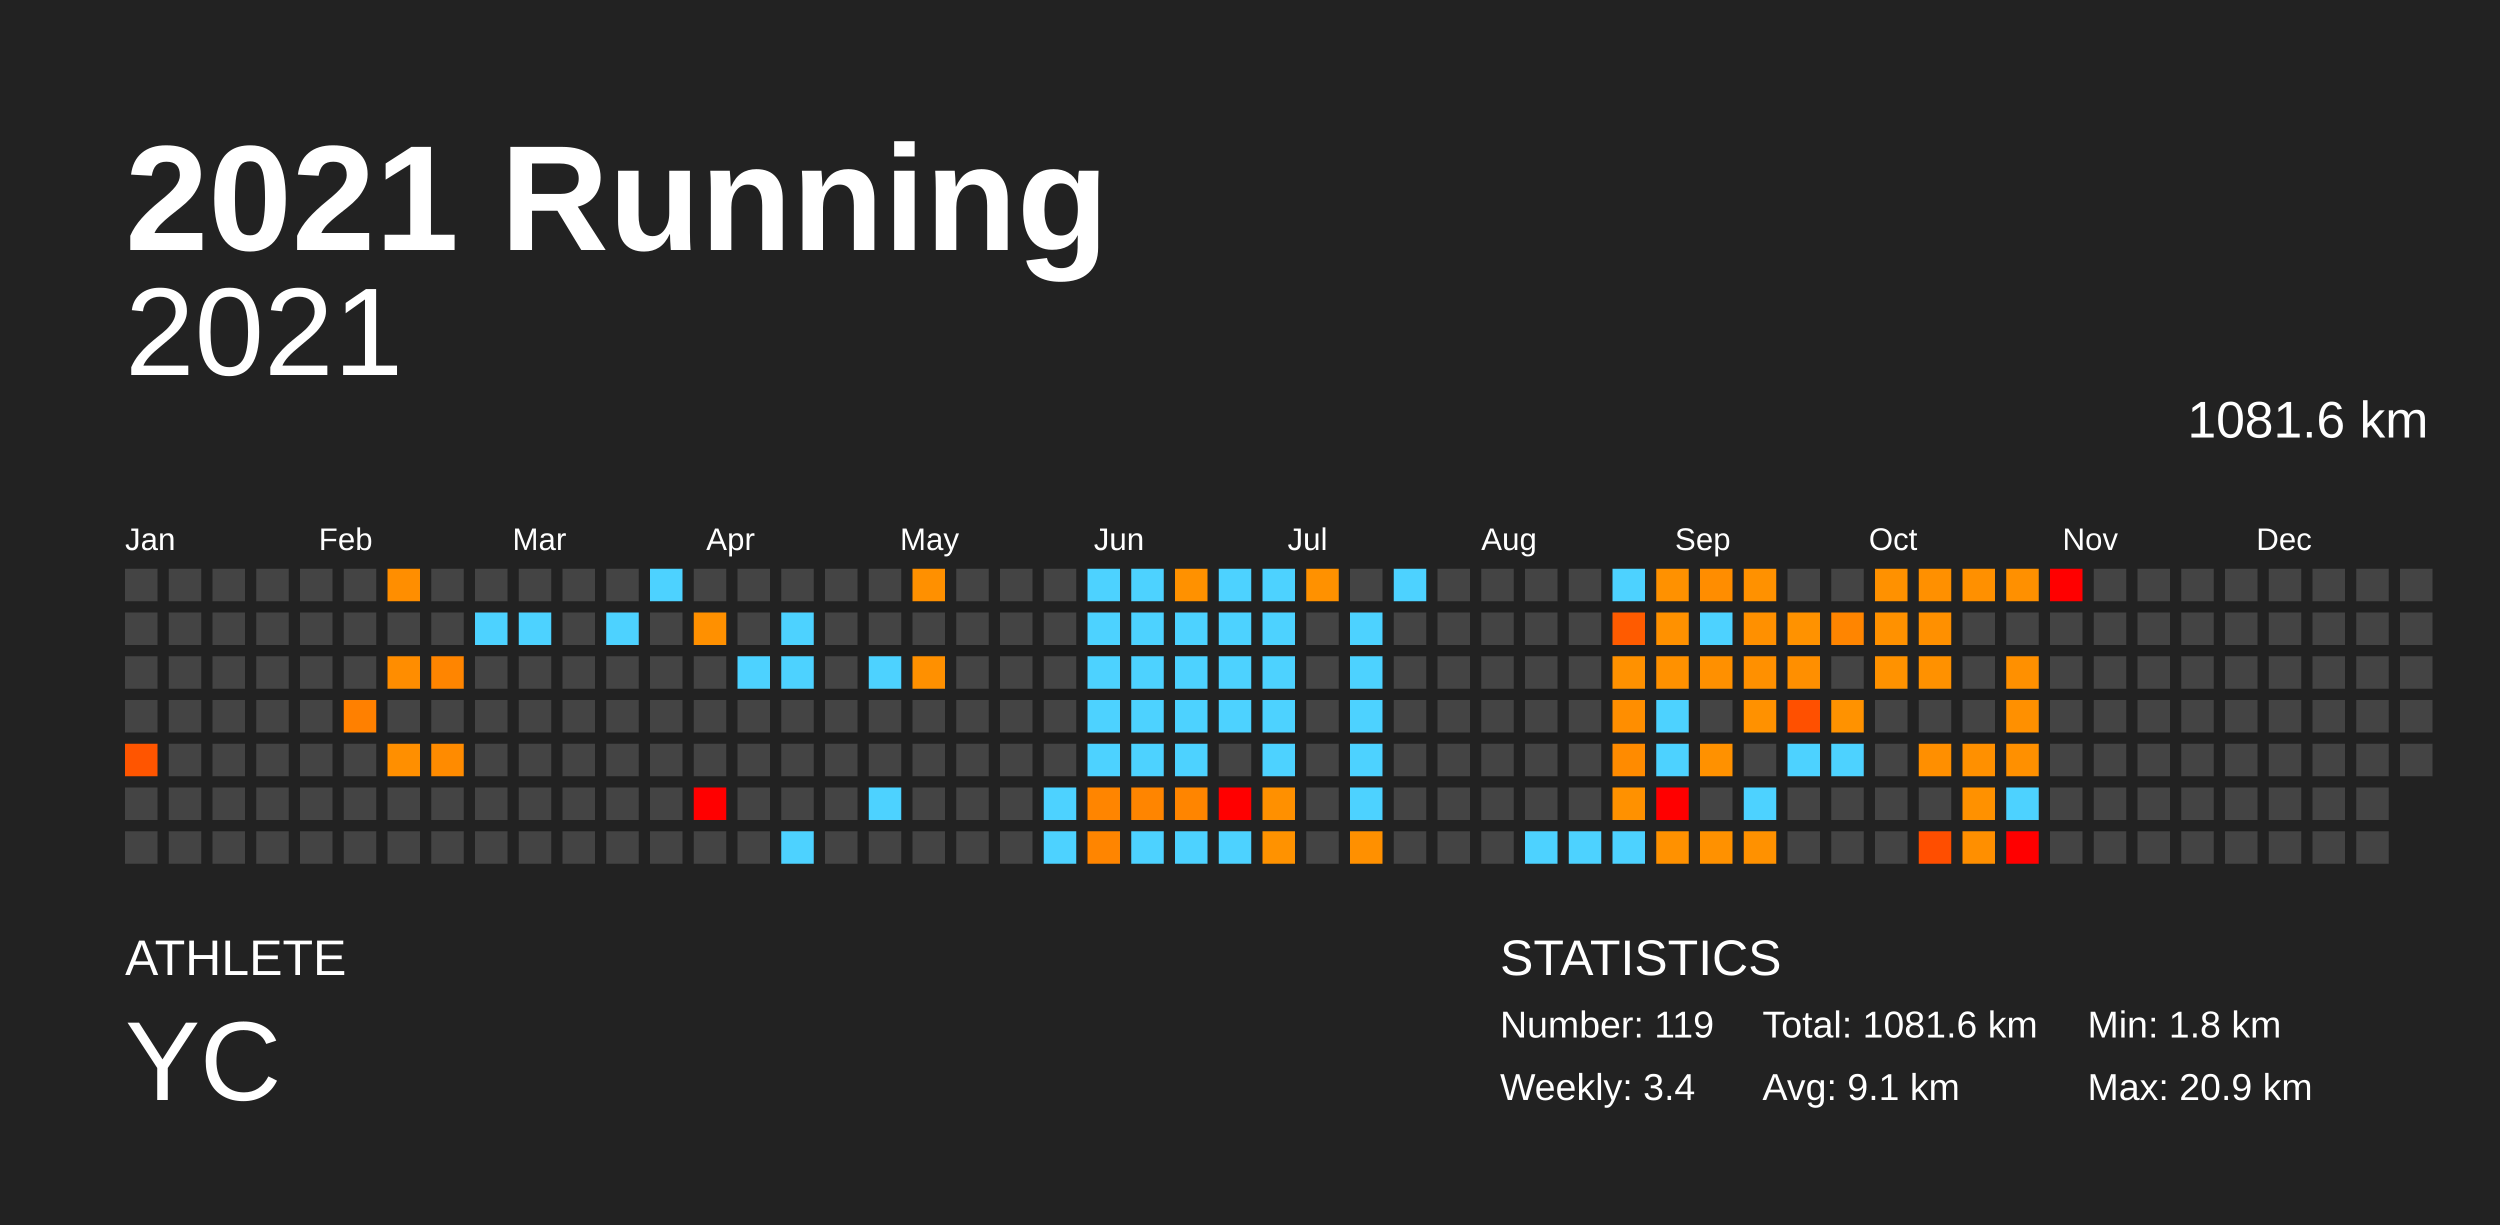
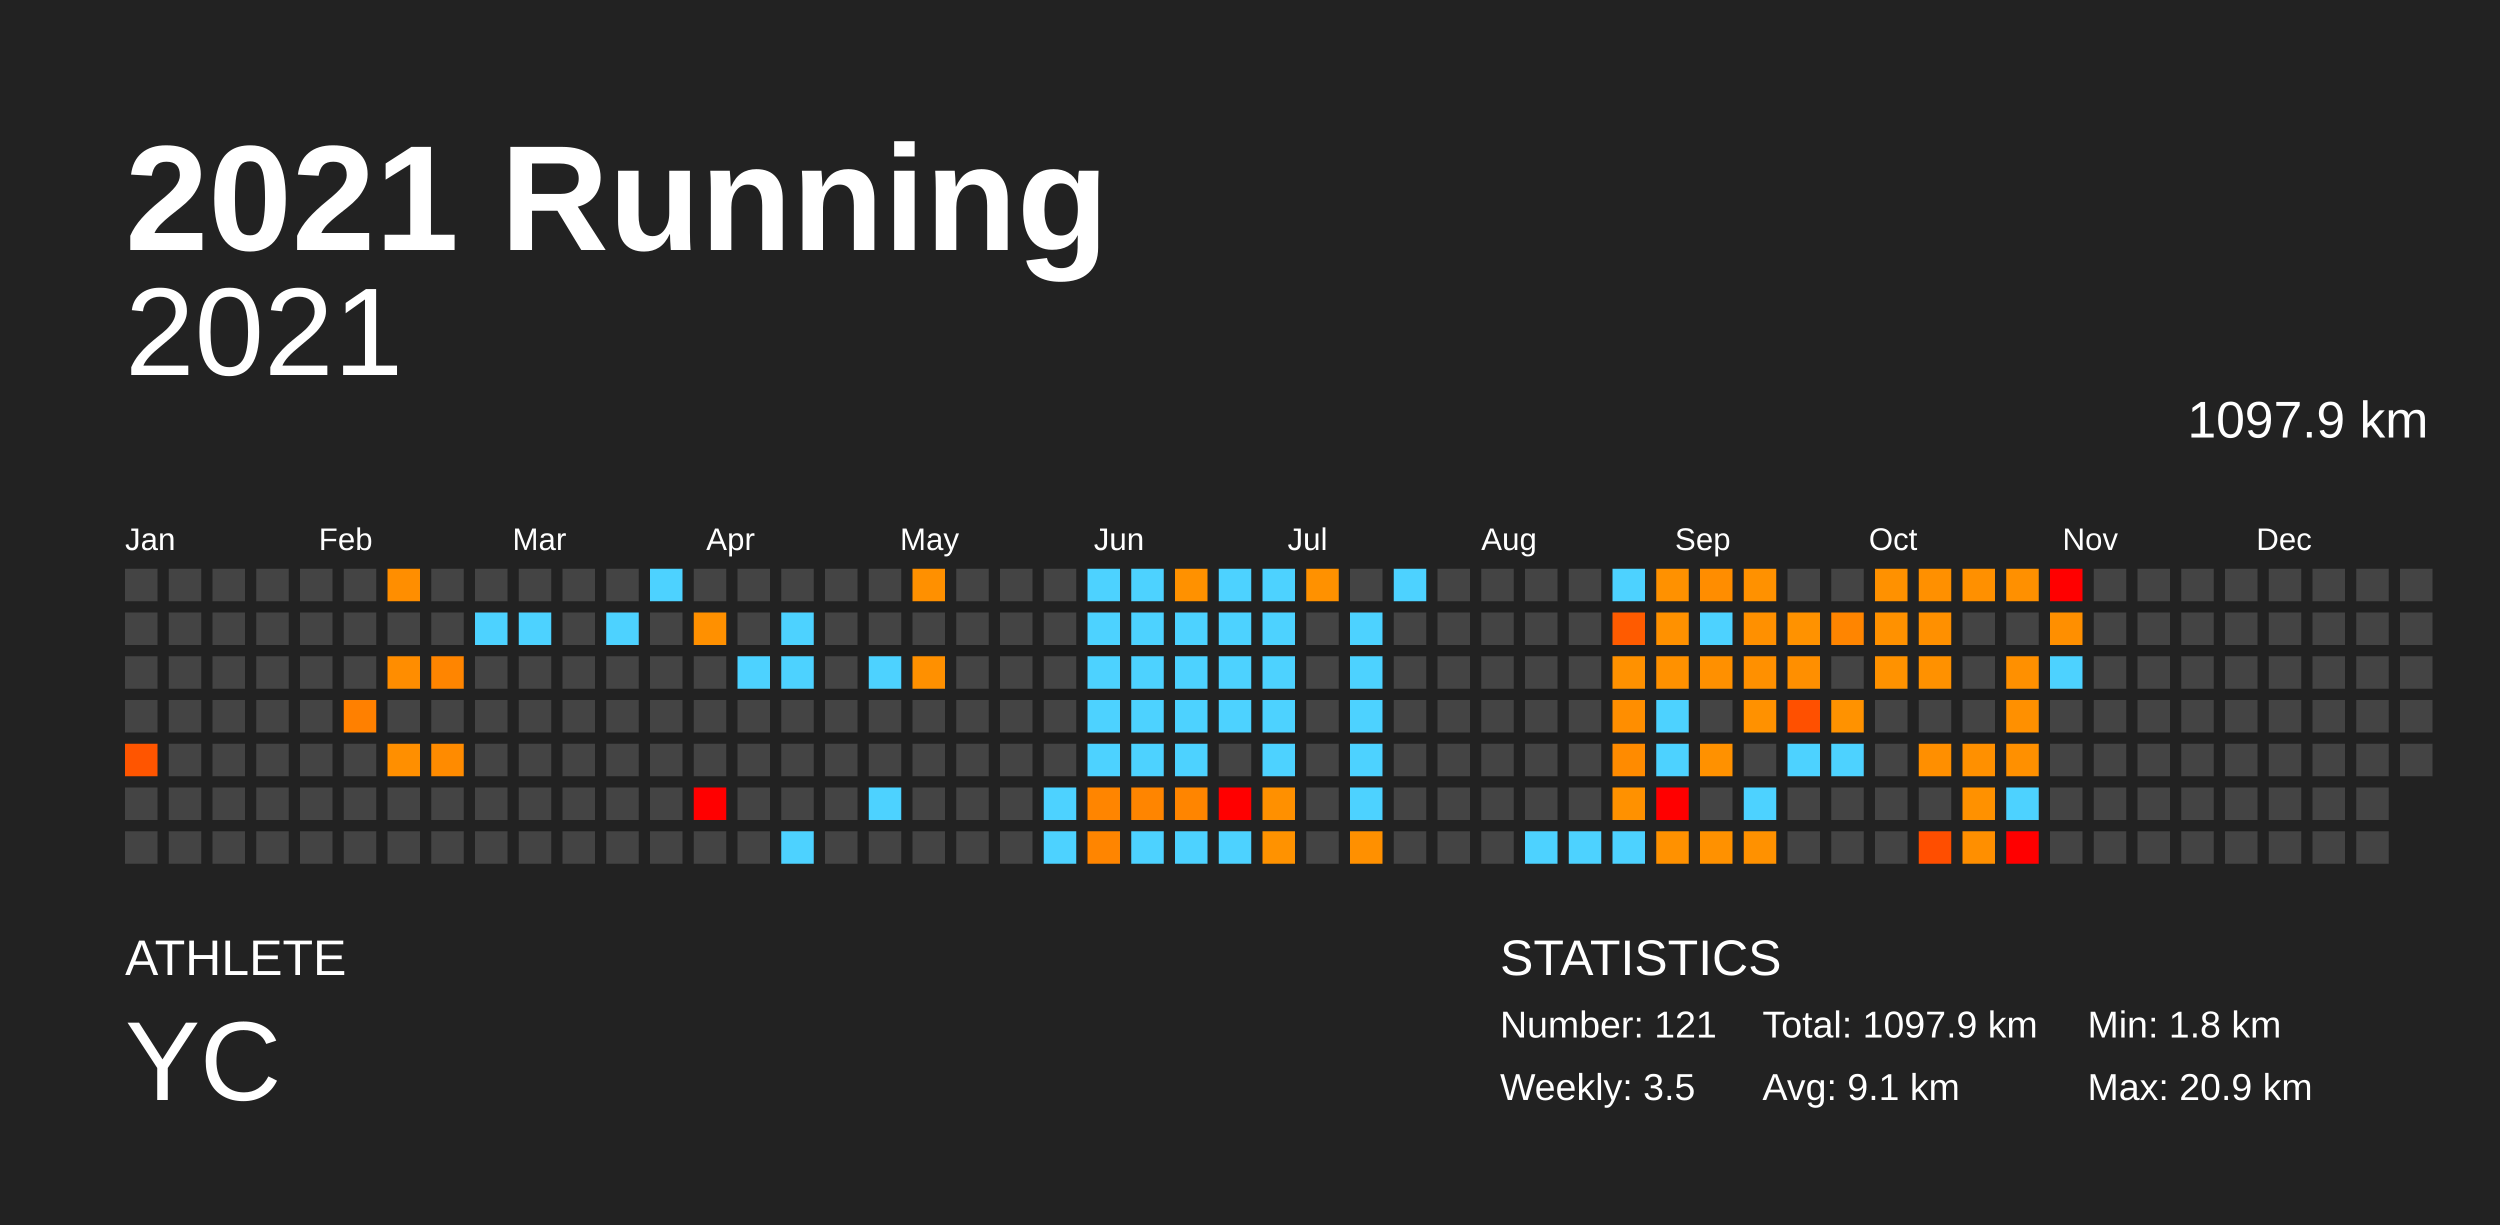
<svg xmlns="http://www.w3.org/2000/svg" baseProfile="full" height="98mm" version="1.1" viewBox="0,0,200,98" width="200mm">
  <defs />
  <rect fill="#222222" height="98" width="200" x="0" y="0" />
  <text fill="#FFFFFF" style="font-size:12px; font-family:Arial; font-weight:bold;" x="10" y="20">2021 Running</text>
  <text fill="#FFFFFF" style="font-size:4px; font-family:Arial" x="10" y="78">ATHLETE</text>
  <text fill="#FFFFFF" style="font-size:9px; font-family:Arial" x="10" y="88">YC</text>
  <text fill="#FFFFFF" style="font-size:4px; font-family:Arial" x="120" y="78">STATISTICS</text>
-   <text fill="#FFFFFF" style="font-size:3px; font-family:Arial" x="120" y="83">Number: 119</text>
-   <text fill="#FFFFFF" style="font-size:3px; font-family:Arial" x="120" y="88">Weekly: 3.4</text>
-   <text fill="#FFFFFF" style="font-size:3px; font-family:Arial" x="141" y="83">Total: 1081.6 km</text>
+   <text fill="#FFFFFF" style="font-size:3px; font-family:Arial" x="120" y="83">Number: 121</text>
+   <text fill="#FFFFFF" style="font-size:3px; font-family:Arial" x="120" y="88">Weekly: 3.5</text>
+   <text fill="#FFFFFF" style="font-size:3px; font-family:Arial" x="141" y="83">Total: 1097.9 km</text>
  <text fill="#FFFFFF" style="font-size:3px; font-family:Arial" x="141" y="88">Avg: 9.1 km</text>
  <text fill="#FFFFFF" style="font-size:3px; font-family:Arial" x="167" y="83">Min: 1.8 km</text>
  <text fill="#FFFFFF" style="font-size:3px; font-family:Arial" x="167" y="88">Max: 20.9 km</text>
  <text alignment-baseline="hanging" fill="#FFFFFF" style="font-size:10.0px; font-family:Arial;" x="10" y="30">2021</text>
-   <text alignment-baseline="hanging" fill="#FFFFFF" style="font-size:4.125px; font-family:Arial;" x="175" y="35">1081.6 km</text>
+   <text alignment-baseline="hanging" fill="#FFFFFF" style="font-size:4.125px; font-family:Arial;" x="175" y="35">1097.9 km</text>
  <text fill="#FFFFFF" style="font-size:2.5px; font-family:Arial" x="10.0" y="44">Jan</text>
  <text fill="#FFFFFF" style="font-size:2.5px; font-family:Arial" x="25.5" y="44">Feb</text>
  <text fill="#FFFFFF" style="font-size:2.5px; font-family:Arial" x="41.0" y="44">Mar</text>
  <text fill="#FFFFFF" style="font-size:2.5px; font-family:Arial" x="56.5" y="44">Apr</text>
  <text fill="#FFFFFF" style="font-size:2.5px; font-family:Arial" x="72.0" y="44">May</text>
  <text fill="#FFFFFF" style="font-size:2.5px; font-family:Arial" x="87.5" y="44">Jun</text>
  <text fill="#FFFFFF" style="font-size:2.5px; font-family:Arial" x="103.0" y="44">Jul</text>
  <text fill="#FFFFFF" style="font-size:2.5px; font-family:Arial" x="118.5" y="44">Aug</text>
  <text fill="#FFFFFF" style="font-size:2.5px; font-family:Arial" x="134.0" y="44">Sep</text>
  <text fill="#FFFFFF" style="font-size:2.5px; font-family:Arial" x="149.5" y="44">Oct</text>
  <text fill="#FFFFFF" style="font-size:2.5px; font-family:Arial" x="165.0" y="44">Nov</text>
  <text fill="#FFFFFF" style="font-size:2.5px; font-family:Arial" x="180.5" y="44">Dec</text>
  <rect fill="#444444" height="2.6" width="2.6" x="10.0" y="45.5" />
  <rect fill="#444444" height="2.6" width="2.6" x="10.0" y="49.0" />
  <rect fill="#444444" height="2.6" width="2.6" x="10.0" y="52.5" />
  <rect fill="#444444" height="2.6" width="2.6" x="10.0" y="56.0" />
  <rect fill="#ff5500" height="2.6" width="2.6" x="10.0" y="59.5" />
  <rect fill="#444444" height="2.6" width="2.6" x="10.0" y="63.0" />
  <rect fill="#444444" height="2.6" width="2.6" x="10.0" y="66.5" />
  <rect fill="#444444" height="2.6" width="2.6" x="13.5" y="45.5" />
  <rect fill="#444444" height="2.6" width="2.6" x="13.5" y="49.0" />
  <rect fill="#444444" height="2.6" width="2.6" x="13.5" y="52.5" />
  <rect fill="#444444" height="2.6" width="2.6" x="13.5" y="56.0" />
  <rect fill="#444444" height="2.6" width="2.6" x="13.5" y="59.5" />
  <rect fill="#444444" height="2.6" width="2.6" x="13.5" y="63.0" />
  <rect fill="#444444" height="2.6" width="2.6" x="13.5" y="66.5" />
  <rect fill="#444444" height="2.6" width="2.6" x="17.0" y="45.5" />
  <rect fill="#444444" height="2.6" width="2.6" x="17.0" y="49.0" />
  <rect fill="#444444" height="2.6" width="2.6" x="17.0" y="52.5" />
  <rect fill="#444444" height="2.6" width="2.6" x="17.0" y="56.0" />
  <rect fill="#444444" height="2.6" width="2.6" x="17.0" y="59.5" />
  <rect fill="#444444" height="2.6" width="2.6" x="17.0" y="63.0" />
  <rect fill="#444444" height="2.6" width="2.6" x="17.0" y="66.5" />
  <rect fill="#444444" height="2.6" width="2.6" x="20.5" y="45.5" />
  <rect fill="#444444" height="2.6" width="2.6" x="20.5" y="49.0" />
  <rect fill="#444444" height="2.6" width="2.6" x="20.5" y="52.5" />
  <rect fill="#444444" height="2.6" width="2.6" x="20.5" y="56.0" />
  <rect fill="#444444" height="2.6" width="2.6" x="20.5" y="59.5" />
  <rect fill="#444444" height="2.6" width="2.6" x="20.5" y="63.0" />
  <rect fill="#444444" height="2.6" width="2.6" x="20.5" y="66.5" />
  <rect fill="#444444" height="2.6" width="2.6" x="24.0" y="45.5" />
  <rect fill="#444444" height="2.6" width="2.6" x="24.0" y="49.0" />
  <rect fill="#444444" height="2.6" width="2.6" x="24.0" y="52.5" />
  <rect fill="#444444" height="2.6" width="2.6" x="24.0" y="56.0" />
  <rect fill="#444444" height="2.6" width="2.6" x="24.0" y="59.5" />
  <rect fill="#444444" height="2.6" width="2.6" x="24.0" y="63.0" />
  <rect fill="#444444" height="2.6" width="2.6" x="24.0" y="66.5" />
  <rect fill="#444444" height="2.6" width="2.6" x="27.5" y="45.5" />
  <rect fill="#444444" height="2.6" width="2.6" x="27.5" y="49.0" />
  <rect fill="#444444" height="2.6" width="2.6" x="27.5" y="52.5" />
  <rect fill="#ff8000" height="2.6" width="2.6" x="27.5" y="56.0" />
  <rect fill="#444444" height="2.6" width="2.6" x="27.5" y="59.5" />
  <rect fill="#444444" height="2.6" width="2.6" x="27.5" y="63.0" />
  <rect fill="#444444" height="2.6" width="2.6" x="27.5" y="66.5" />
  <rect fill="#ff8e00" height="2.6" width="2.6" x="31.0" y="45.5" />
  <rect fill="#444444" height="2.6" width="2.6" x="31.0" y="49.0" />
  <rect fill="#ff8d00" height="2.6" width="2.6" x="31.0" y="52.5" />
  <rect fill="#444444" height="2.6" width="2.6" x="31.0" y="56.0" />
  <rect fill="#ff8f00" height="2.6" width="2.6" x="31.0" y="59.5" />
  <rect fill="#444444" height="2.6" width="2.6" x="31.0" y="63.0" />
  <rect fill="#444444" height="2.6" width="2.6" x="31.0" y="66.5" />
  <rect fill="#444444" height="2.6" width="2.6" x="34.5" y="45.5" />
  <rect fill="#444444" height="2.6" width="2.6" x="34.5" y="49.0" />
  <rect fill="#ff8500" height="2.6" width="2.6" x="34.5" y="52.5" />
  <rect fill="#444444" height="2.6" width="2.6" x="34.5" y="56.0" />
  <rect fill="#ff8b00" height="2.6" width="2.6" x="34.5" y="59.5" />
  <rect fill="#444444" height="2.6" width="2.6" x="34.5" y="63.0" />
  <rect fill="#444444" height="2.6" width="2.6" x="34.5" y="66.5" />
  <rect fill="#444444" height="2.6" width="2.6" x="38.0" y="45.5" />
  <rect fill="#4dd2ff" height="2.6" width="2.6" x="38.0" y="49.0" />
  <rect fill="#444444" height="2.6" width="2.6" x="38.0" y="52.5" />
  <rect fill="#444444" height="2.6" width="2.6" x="38.0" y="56.0" />
  <rect fill="#444444" height="2.6" width="2.6" x="38.0" y="59.5" />
  <rect fill="#444444" height="2.6" width="2.6" x="38.0" y="63.0" />
  <rect fill="#444444" height="2.6" width="2.6" x="38.0" y="66.5" />
  <rect fill="#444444" height="2.6" width="2.6" x="41.5" y="45.5" />
  <rect fill="#4dd2ff" height="2.6" width="2.6" x="41.5" y="49.0" />
  <rect fill="#444444" height="2.6" width="2.6" x="41.5" y="52.5" />
  <rect fill="#444444" height="2.6" width="2.6" x="41.5" y="56.0" />
  <rect fill="#444444" height="2.6" width="2.6" x="41.5" y="59.5" />
  <rect fill="#444444" height="2.6" width="2.6" x="41.5" y="63.0" />
  <rect fill="#444444" height="2.6" width="2.6" x="41.5" y="66.5" />
  <rect fill="#444444" height="2.6" width="2.6" x="45.0" y="45.5" />
  <rect fill="#444444" height="2.6" width="2.6" x="45.0" y="49.0" />
  <rect fill="#444444" height="2.6" width="2.6" x="45.0" y="52.5" />
  <rect fill="#444444" height="2.6" width="2.6" x="45.0" y="56.0" />
  <rect fill="#444444" height="2.6" width="2.6" x="45.0" y="59.5" />
  <rect fill="#444444" height="2.6" width="2.6" x="45.0" y="63.0" />
  <rect fill="#444444" height="2.6" width="2.6" x="45.0" y="66.5" />
  <rect fill="#444444" height="2.6" width="2.6" x="48.5" y="45.5" />
  <rect fill="#4dd2ff" height="2.6" width="2.6" x="48.5" y="49.0" />
  <rect fill="#444444" height="2.6" width="2.6" x="48.5" y="52.5" />
  <rect fill="#444444" height="2.6" width="2.6" x="48.5" y="56.0" />
  <rect fill="#444444" height="2.6" width="2.6" x="48.5" y="59.5" />
  <rect fill="#444444" height="2.6" width="2.6" x="48.5" y="63.0" />
  <rect fill="#444444" height="2.6" width="2.6" x="48.5" y="66.5" />
  <rect fill="#4dd2ff" height="2.6" width="2.6" x="52.0" y="45.5" />
  <rect fill="#444444" height="2.6" width="2.6" x="52.0" y="49.0" />
  <rect fill="#444444" height="2.6" width="2.6" x="52.0" y="52.5" />
  <rect fill="#444444" height="2.6" width="2.6" x="52.0" y="56.0" />
  <rect fill="#444444" height="2.6" width="2.6" x="52.0" y="59.5" />
  <rect fill="#444444" height="2.6" width="2.6" x="52.0" y="63.0" />
  <rect fill="#444444" height="2.6" width="2.6" x="52.0" y="66.5" />
  <rect fill="#444444" height="2.6" width="2.6" x="55.5" y="45.5" />
  <rect fill="#ff9000" height="2.6" width="2.6" x="55.5" y="49.0" />
  <rect fill="#444444" height="2.6" width="2.6" x="55.5" y="52.5" />
  <rect fill="#444444" height="2.6" width="2.6" x="55.5" y="56.0" />
  <rect fill="#444444" height="2.6" width="2.6" x="55.5" y="59.5" />
  <rect fill="red" height="2.6" width="2.6" x="55.5" y="63.0" />
  <rect fill="#444444" height="2.6" width="2.6" x="55.5" y="66.5" />
  <rect fill="#444444" height="2.6" width="2.6" x="59.0" y="45.5" />
  <rect fill="#444444" height="2.6" width="2.6" x="59.0" y="49.0" />
  <rect fill="#4dd2ff" height="2.6" width="2.6" x="59.0" y="52.5" />
  <rect fill="#444444" height="2.6" width="2.6" x="59.0" y="56.0" />
  <rect fill="#444444" height="2.6" width="2.6" x="59.0" y="59.5" />
  <rect fill="#444444" height="2.6" width="2.6" x="59.0" y="63.0" />
  <rect fill="#444444" height="2.6" width="2.6" x="59.0" y="66.5" />
  <rect fill="#444444" height="2.6" width="2.6" x="62.5" y="45.5" />
  <rect fill="#4dd2ff" height="2.6" width="2.6" x="62.5" y="49.0" />
  <rect fill="#4dd2ff" height="2.6" width="2.6" x="62.5" y="52.5" />
  <rect fill="#444444" height="2.6" width="2.6" x="62.5" y="56.0" />
  <rect fill="#444444" height="2.6" width="2.6" x="62.5" y="59.5" />
  <rect fill="#444444" height="2.6" width="2.6" x="62.5" y="63.0" />
  <rect fill="#4dd2ff" height="2.6" width="2.6" x="62.5" y="66.5" />
  <rect fill="#444444" height="2.6" width="2.6" x="66.0" y="45.5" />
  <rect fill="#444444" height="2.6" width="2.6" x="66.0" y="49.0" />
  <rect fill="#444444" height="2.6" width="2.6" x="66.0" y="52.5" />
  <rect fill="#444444" height="2.6" width="2.6" x="66.0" y="56.0" />
  <rect fill="#444444" height="2.6" width="2.6" x="66.0" y="59.5" />
  <rect fill="#444444" height="2.6" width="2.6" x="66.0" y="63.0" />
  <rect fill="#444444" height="2.6" width="2.6" x="66.0" y="66.5" />
  <rect fill="#444444" height="2.6" width="2.6" x="69.5" y="45.5" />
  <rect fill="#444444" height="2.6" width="2.6" x="69.5" y="49.0" />
  <rect fill="#4dd2ff" height="2.6" width="2.6" x="69.5" y="52.5" />
  <rect fill="#444444" height="2.6" width="2.6" x="69.5" y="56.0" />
  <rect fill="#444444" height="2.6" width="2.6" x="69.5" y="59.5" />
  <rect fill="#4dd2ff" height="2.6" width="2.6" x="69.5" y="63.0" />
  <rect fill="#444444" height="2.6" width="2.6" x="69.5" y="66.5" />
  <rect fill="#ff9000" height="2.6" width="2.6" x="73.0" y="45.5" />
  <rect fill="#444444" height="2.6" width="2.6" x="73.0" y="49.0" />
  <rect fill="#ff9000" height="2.6" width="2.6" x="73.0" y="52.5" />
  <rect fill="#444444" height="2.6" width="2.6" x="73.0" y="56.0" />
  <rect fill="#444444" height="2.6" width="2.6" x="73.0" y="59.5" />
  <rect fill="#444444" height="2.6" width="2.6" x="73.0" y="63.0" />
  <rect fill="#444444" height="2.6" width="2.6" x="73.0" y="66.5" />
  <rect fill="#444444" height="2.6" width="2.6" x="76.5" y="45.5" />
  <rect fill="#444444" height="2.6" width="2.6" x="76.5" y="49.0" />
  <rect fill="#444444" height="2.6" width="2.6" x="76.5" y="52.5" />
  <rect fill="#444444" height="2.6" width="2.6" x="76.5" y="56.0" />
  <rect fill="#444444" height="2.6" width="2.6" x="76.5" y="59.5" />
  <rect fill="#444444" height="2.6" width="2.6" x="76.5" y="63.0" />
  <rect fill="#444444" height="2.6" width="2.6" x="76.5" y="66.5" />
  <rect fill="#444444" height="2.6" width="2.6" x="80.0" y="45.5" />
  <rect fill="#444444" height="2.6" width="2.6" x="80.0" y="49.0" />
  <rect fill="#444444" height="2.6" width="2.6" x="80.0" y="52.5" />
  <rect fill="#444444" height="2.6" width="2.6" x="80.0" y="56.0" />
  <rect fill="#444444" height="2.6" width="2.6" x="80.0" y="59.5" />
  <rect fill="#444444" height="2.6" width="2.6" x="80.0" y="63.0" />
  <rect fill="#444444" height="2.6" width="2.6" x="80.0" y="66.5" />
  <rect fill="#444444" height="2.6" width="2.6" x="83.5" y="45.5" />
  <rect fill="#444444" height="2.6" width="2.6" x="83.5" y="49.0" />
  <rect fill="#444444" height="2.6" width="2.6" x="83.5" y="52.5" />
  <rect fill="#444444" height="2.6" width="2.6" x="83.5" y="56.0" />
  <rect fill="#444444" height="2.6" width="2.6" x="83.5" y="59.5" />
  <rect fill="#4dd2ff" height="2.6" width="2.6" x="83.5" y="63.0" />
  <rect fill="#4dd2ff" height="2.6" width="2.6" x="83.5" y="66.5" />
  <rect fill="#4dd2ff" height="2.6" width="2.6" x="87.0" y="45.5" />
  <rect fill="#4dd2ff" height="2.6" width="2.6" x="87.0" y="49.0" />
  <rect fill="#4dd2ff" height="2.6" width="2.6" x="87.0" y="52.5" />
  <rect fill="#4dd2ff" height="2.6" width="2.6" x="87.0" y="56.0" />
  <rect fill="#4dd2ff" height="2.6" width="2.6" x="87.0" y="59.5" />
  <rect fill="#ff8500" height="2.6" width="2.6" x="87.0" y="63.0" />
  <rect fill="#ff8500" height="2.6" width="2.6" x="87.0" y="66.5" />
  <rect fill="#4dd2ff" height="2.6" width="2.6" x="90.5" y="45.5" />
  <rect fill="#4dd2ff" height="2.6" width="2.6" x="90.5" y="49.0" />
  <rect fill="#4dd2ff" height="2.6" width="2.6" x="90.5" y="52.5" />
  <rect fill="#4dd2ff" height="2.6" width="2.6" x="90.5" y="56.0" />
  <rect fill="#4dd2ff" height="2.6" width="2.6" x="90.5" y="59.5" />
  <rect fill="#ff8500" height="2.6" width="2.6" x="90.5" y="63.0" />
  <rect fill="#4dd2ff" height="2.6" width="2.6" x="90.5" y="66.5" />
  <rect fill="#ff9100" height="2.6" width="2.6" x="94.0" y="45.5" />
  <rect fill="#4dd2ff" height="2.6" width="2.6" x="94.0" y="49.0" />
  <rect fill="#4dd2ff" height="2.6" width="2.6" x="94.0" y="52.5" />
  <rect fill="#4dd2ff" height="2.6" width="2.6" x="94.0" y="56.0" />
  <rect fill="#4dd2ff" height="2.6" width="2.6" x="94.0" y="59.5" />
  <rect fill="#ff8500" height="2.6" width="2.6" x="94.0" y="63.0" />
  <rect fill="#4dd2ff" height="2.6" width="2.6" x="94.0" y="66.5" />
  <rect fill="#4dd2ff" height="2.6" width="2.6" x="97.5" y="45.5" />
  <rect fill="#4dd2ff" height="2.6" width="2.6" x="97.5" y="49.0" />
  <rect fill="#4dd2ff" height="2.6" width="2.6" x="97.5" y="52.5" />
  <rect fill="#4dd2ff" height="2.6" width="2.6" x="97.5" y="56.0" />
  <rect fill="#444444" height="2.6" width="2.6" x="97.5" y="59.5" />
  <rect fill="red" height="2.6" width="2.6" x="97.5" y="63.0" />
  <rect fill="#4dd2ff" height="2.6" width="2.6" x="97.5" y="66.5" />
  <rect fill="#4dd2ff" height="2.6" width="2.6" x="101.0" y="45.5" />
  <rect fill="#4dd2ff" height="2.6" width="2.6" x="101.0" y="49.0" />
  <rect fill="#4dd2ff" height="2.6" width="2.6" x="101.0" y="52.5" />
  <rect fill="#4dd2ff" height="2.6" width="2.6" x="101.0" y="56.0" />
  <rect fill="#4dd2ff" height="2.6" width="2.6" x="101.0" y="59.5" />
  <rect fill="#ff9000" height="2.6" width="2.6" x="101.0" y="63.0" />
  <rect fill="#ff9200" height="2.6" width="2.6" x="101.0" y="66.5" />
  <rect fill="#ff9100" height="2.6" width="2.6" x="104.5" y="45.5" />
  <rect fill="#444444" height="2.6" width="2.6" x="104.5" y="49.0" />
  <rect fill="#444444" height="2.6" width="2.6" x="104.5" y="52.5" />
  <rect fill="#444444" height="2.6" width="2.6" x="104.5" y="56.0" />
  <rect fill="#444444" height="2.6" width="2.6" x="104.5" y="59.5" />
  <rect fill="#444444" height="2.6" width="2.6" x="104.5" y="63.0" />
  <rect fill="#444444" height="2.6" width="2.6" x="104.5" y="66.5" />
  <rect fill="#444444" height="2.6" width="2.6" x="108.0" y="45.5" />
  <rect fill="#4dd2ff" height="2.6" width="2.6" x="108.0" y="49.0" />
  <rect fill="#4dd2ff" height="2.6" width="2.6" x="108.0" y="52.5" />
  <rect fill="#4dd2ff" height="2.6" width="2.6" x="108.0" y="56.0" />
  <rect fill="#4dd2ff" height="2.6" width="2.6" x="108.0" y="59.5" />
  <rect fill="#4dd2ff" height="2.6" width="2.6" x="108.0" y="63.0" />
  <rect fill="#ff9000" height="2.6" width="2.6" x="108.0" y="66.5" />
  <rect fill="#4dd2ff" height="2.6" width="2.6" x="111.5" y="45.5" />
  <rect fill="#444444" height="2.6" width="2.6" x="111.5" y="49.0" />
  <rect fill="#444444" height="2.6" width="2.6" x="111.5" y="52.5" />
  <rect fill="#444444" height="2.6" width="2.6" x="111.5" y="56.0" />
  <rect fill="#444444" height="2.6" width="2.6" x="111.5" y="59.5" />
  <rect fill="#444444" height="2.6" width="2.6" x="111.5" y="63.0" />
  <rect fill="#444444" height="2.6" width="2.6" x="111.5" y="66.5" />
  <rect fill="#444444" height="2.6" width="2.6" x="115.0" y="45.5" />
  <rect fill="#444444" height="2.6" width="2.6" x="115.0" y="49.0" />
  <rect fill="#444444" height="2.6" width="2.6" x="115.0" y="52.5" />
  <rect fill="#444444" height="2.6" width="2.6" x="115.0" y="56.0" />
  <rect fill="#444444" height="2.6" width="2.6" x="115.0" y="59.5" />
  <rect fill="#444444" height="2.6" width="2.6" x="115.0" y="63.0" />
  <rect fill="#444444" height="2.6" width="2.6" x="115.0" y="66.5" />
  <rect fill="#444444" height="2.6" width="2.6" x="118.5" y="45.5" />
  <rect fill="#444444" height="2.6" width="2.6" x="118.5" y="49.0" />
  <rect fill="#444444" height="2.6" width="2.6" x="118.5" y="52.5" />
  <rect fill="#444444" height="2.6" width="2.6" x="118.5" y="56.0" />
  <rect fill="#444444" height="2.6" width="2.6" x="118.5" y="59.5" />
  <rect fill="#444444" height="2.6" width="2.6" x="118.5" y="63.0" />
  <rect fill="#444444" height="2.6" width="2.6" x="118.5" y="66.5" />
  <rect fill="#444444" height="2.6" width="2.6" x="122.0" y="45.5" />
  <rect fill="#444444" height="2.6" width="2.6" x="122.0" y="49.0" />
  <rect fill="#444444" height="2.6" width="2.6" x="122.0" y="52.5" />
  <rect fill="#444444" height="2.6" width="2.6" x="122.0" y="56.0" />
  <rect fill="#444444" height="2.6" width="2.6" x="122.0" y="59.5" />
  <rect fill="#444444" height="2.6" width="2.6" x="122.0" y="63.0" />
  <rect fill="#4dd2ff" height="2.6" width="2.6" x="122.0" y="66.5" />
  <rect fill="#444444" height="2.6" width="2.6" x="125.5" y="45.5" />
  <rect fill="#444444" height="2.6" width="2.6" x="125.5" y="49.0" />
  <rect fill="#444444" height="2.6" width="2.6" x="125.5" y="52.5" />
  <rect fill="#444444" height="2.6" width="2.6" x="125.5" y="56.0" />
  <rect fill="#444444" height="2.6" width="2.6" x="125.5" y="59.5" />
  <rect fill="#444444" height="2.6" width="2.6" x="125.5" y="63.0" />
  <rect fill="#4dd2ff" height="2.6" width="2.6" x="125.5" y="66.5" />
  <rect fill="#4dd2ff" height="2.6" width="2.6" x="129.0" y="45.5" />
  <rect fill="#ff5b00" height="2.6" width="2.6" x="129.0" y="49.0" />
  <rect fill="#ff9100" height="2.6" width="2.6" x="129.0" y="52.5" />
  <rect fill="#ff8e00" height="2.6" width="2.6" x="129.0" y="56.0" />
  <rect fill="#ff8b00" height="2.6" width="2.6" x="129.0" y="59.5" />
  <rect fill="#ff9100" height="2.6" width="2.6" x="129.0" y="63.0" />
  <rect fill="#4dd2ff" height="2.6" width="2.6" x="129.0" y="66.5" />
  <rect fill="#ff9100" height="2.6" width="2.6" x="132.5" y="45.5" />
  <rect fill="#ff9100" height="2.6" width="2.6" x="132.5" y="49.0" />
  <rect fill="#ff9100" height="2.6" width="2.6" x="132.5" y="52.5" />
  <rect fill="#4dd2ff" height="2.6" width="2.6" x="132.5" y="56.0" />
  <rect fill="#4dd2ff" height="2.6" width="2.6" x="132.5" y="59.5" />
  <rect fill="red" height="2.6" width="2.6" x="132.5" y="63.0" />
  <rect fill="#ff9100" height="2.6" width="2.6" x="132.5" y="66.5" />
  <rect fill="#ff8d00" height="2.6" width="2.6" x="136.0" y="45.5" />
  <rect fill="#4dd2ff" height="2.6" width="2.6" x="136.0" y="49.0" />
  <rect fill="#ff9000" height="2.6" width="2.6" x="136.0" y="52.5" />
  <rect fill="#444444" height="2.6" width="2.6" x="136.0" y="56.0" />
  <rect fill="#ff9100" height="2.6" width="2.6" x="136.0" y="59.5" />
  <rect fill="#444444" height="2.6" width="2.6" x="136.0" y="63.0" />
  <rect fill="#ff9100" height="2.6" width="2.6" x="136.0" y="66.5" />
  <rect fill="#ff9100" height="2.6" width="2.6" x="139.5" y="45.5" />
  <rect fill="#ff9000" height="2.6" width="2.6" x="139.5" y="49.0" />
  <rect fill="#ff9000" height="2.6" width="2.6" x="139.5" y="52.5" />
  <rect fill="#ff9100" height="2.6" width="2.6" x="139.5" y="56.0" />
  <rect fill="#444444" height="2.6" width="2.6" x="139.5" y="59.5" />
  <rect fill="#4dd2ff" height="2.6" width="2.6" x="139.5" y="63.0" />
  <rect fill="#ff9100" height="2.6" width="2.6" x="139.5" y="66.5" />
  <rect fill="#444444" height="2.6" width="2.6" x="143.0" y="45.5" />
  <rect fill="#ff9200" height="2.6" width="2.6" x="143.0" y="49.0" />
  <rect fill="#ff8f00" height="2.6" width="2.6" x="143.0" y="52.5" />
  <rect fill="#ff5000" height="2.6" width="2.6" x="143.0" y="56.0" />
  <rect fill="#4dd2ff" height="2.6" width="2.6" x="143.0" y="59.5" />
  <rect fill="#444444" height="2.6" width="2.6" x="143.0" y="63.0" />
  <rect fill="#444444" height="2.6" width="2.6" x="143.0" y="66.5" />
  <rect fill="#444444" height="2.6" width="2.6" x="146.5" y="45.5" />
  <rect fill="#ff8500" height="2.6" width="2.6" x="146.5" y="49.0" />
  <rect fill="#444444" height="2.6" width="2.6" x="146.5" y="52.5" />
  <rect fill="#ff9200" height="2.6" width="2.6" x="146.5" y="56.0" />
  <rect fill="#4dd2ff" height="2.6" width="2.6" x="146.5" y="59.5" />
  <rect fill="#444444" height="2.6" width="2.6" x="146.5" y="63.0" />
  <rect fill="#444444" height="2.6" width="2.6" x="146.5" y="66.5" />
  <rect fill="#ff9100" height="2.6" width="2.6" x="150.0" y="45.5" />
  <rect fill="#ff9100" height="2.6" width="2.6" x="150.0" y="49.0" />
  <rect fill="#ff9200" height="2.6" width="2.6" x="150.0" y="52.5" />
  <rect fill="#444444" height="2.6" width="2.6" x="150.0" y="56.0" />
  <rect fill="#444444" height="2.6" width="2.6" x="150.0" y="59.5" />
  <rect fill="#444444" height="2.6" width="2.6" x="150.0" y="63.0" />
  <rect fill="#444444" height="2.6" width="2.6" x="150.0" y="66.5" />
  <rect fill="#ff9000" height="2.6" width="2.6" x="153.5" y="45.5" />
  <rect fill="#ff9000" height="2.6" width="2.6" x="153.5" y="49.0" />
  <rect fill="#ff9100" height="2.6" width="2.6" x="153.5" y="52.5" />
  <rect fill="#444444" height="2.6" width="2.6" x="153.5" y="56.0" />
  <rect fill="#ff8f00" height="2.6" width="2.6" x="153.5" y="59.5" />
  <rect fill="#444444" height="2.6" width="2.6" x="153.5" y="63.0" />
  <rect fill="#ff4e00" height="2.6" width="2.6" x="153.5" y="66.5" />
  <rect fill="#ff9000" height="2.6" width="2.6" x="157.0" y="45.5" />
  <rect fill="#444444" height="2.6" width="2.6" x="157.0" y="49.0" />
  <rect fill="#444444" height="2.6" width="2.6" x="157.0" y="52.5" />
  <rect fill="#444444" height="2.6" width="2.6" x="157.0" y="56.0" />
  <rect fill="#ff9000" height="2.6" width="2.6" x="157.0" y="59.5" />
  <rect fill="#ff9100" height="2.6" width="2.6" x="157.0" y="63.0" />
  <rect fill="#ff8f00" height="2.6" width="2.6" x="157.0" y="66.5" />
  <rect fill="#ff9000" height="2.6" width="2.6" x="160.5" y="45.5" />
  <rect fill="#444444" height="2.6" width="2.6" x="160.5" y="49.0" />
  <rect fill="#ff9000" height="2.6" width="2.6" x="160.5" y="52.5" />
  <rect fill="#ff9000" height="2.6" width="2.6" x="160.5" y="56.0" />
  <rect fill="#ff9000" height="2.6" width="2.6" x="160.5" y="59.5" />
  <rect fill="#4dd2ff" height="2.6" width="2.6" x="160.5" y="63.0" />
  <rect fill="red" height="2.6" width="2.6" x="160.5" y="66.5" />
  <rect fill="red" height="2.6" width="2.6" x="164.0" y="45.5" />
-   <rect fill="#444444" height="2.6" width="2.6" x="164.0" y="49.0" />
-   <rect fill="#444444" height="2.6" width="2.6" x="164.0" y="52.5" />
+   <rect fill="#ff8f00" height="2.6" width="2.6" x="164.0" y="49.0" />
+   <rect fill="#4dd2ff" height="2.6" width="2.6" x="164.0" y="52.5" />
  <rect fill="#444444" height="2.6" width="2.6" x="164.0" y="56.0" />
  <rect fill="#444444" height="2.6" width="2.6" x="164.0" y="59.5" />
  <rect fill="#444444" height="2.6" width="2.6" x="164.0" y="63.0" />
  <rect fill="#444444" height="2.6" width="2.6" x="164.0" y="66.5" />
  <rect fill="#444444" height="2.6" width="2.6" x="167.5" y="45.5" />
  <rect fill="#444444" height="2.6" width="2.6" x="167.5" y="49.0" />
  <rect fill="#444444" height="2.6" width="2.6" x="167.5" y="52.5" />
  <rect fill="#444444" height="2.6" width="2.6" x="167.5" y="56.0" />
  <rect fill="#444444" height="2.6" width="2.6" x="167.5" y="59.5" />
  <rect fill="#444444" height="2.6" width="2.6" x="167.5" y="63.0" />
  <rect fill="#444444" height="2.6" width="2.6" x="167.5" y="66.5" />
  <rect fill="#444444" height="2.6" width="2.6" x="171.0" y="45.5" />
  <rect fill="#444444" height="2.6" width="2.6" x="171.0" y="49.0" />
  <rect fill="#444444" height="2.6" width="2.6" x="171.0" y="52.5" />
  <rect fill="#444444" height="2.6" width="2.6" x="171.0" y="56.0" />
  <rect fill="#444444" height="2.6" width="2.6" x="171.0" y="59.5" />
  <rect fill="#444444" height="2.6" width="2.6" x="171.0" y="63.0" />
  <rect fill="#444444" height="2.6" width="2.6" x="171.0" y="66.5" />
  <rect fill="#444444" height="2.6" width="2.6" x="174.5" y="45.5" />
  <rect fill="#444444" height="2.6" width="2.6" x="174.5" y="49.0" />
  <rect fill="#444444" height="2.6" width="2.6" x="174.5" y="52.5" />
  <rect fill="#444444" height="2.6" width="2.6" x="174.5" y="56.0" />
  <rect fill="#444444" height="2.6" width="2.6" x="174.5" y="59.5" />
  <rect fill="#444444" height="2.6" width="2.6" x="174.5" y="63.0" />
  <rect fill="#444444" height="2.6" width="2.6" x="174.5" y="66.5" />
  <rect fill="#444444" height="2.6" width="2.6" x="178.0" y="45.5" />
  <rect fill="#444444" height="2.6" width="2.6" x="178.0" y="49.0" />
  <rect fill="#444444" height="2.6" width="2.6" x="178.0" y="52.5" />
  <rect fill="#444444" height="2.6" width="2.6" x="178.0" y="56.0" />
  <rect fill="#444444" height="2.6" width="2.6" x="178.0" y="59.5" />
  <rect fill="#444444" height="2.6" width="2.6" x="178.0" y="63.0" />
  <rect fill="#444444" height="2.6" width="2.6" x="178.0" y="66.5" />
  <rect fill="#444444" height="2.6" width="2.6" x="181.5" y="45.5" />
  <rect fill="#444444" height="2.6" width="2.6" x="181.5" y="49.0" />
  <rect fill="#444444" height="2.6" width="2.6" x="181.5" y="52.5" />
  <rect fill="#444444" height="2.6" width="2.6" x="181.5" y="56.0" />
  <rect fill="#444444" height="2.6" width="2.6" x="181.5" y="59.5" />
  <rect fill="#444444" height="2.6" width="2.6" x="181.5" y="63.0" />
  <rect fill="#444444" height="2.6" width="2.6" x="181.5" y="66.5" />
  <rect fill="#444444" height="2.6" width="2.6" x="185.0" y="45.5" />
  <rect fill="#444444" height="2.6" width="2.6" x="185.0" y="49.0" />
  <rect fill="#444444" height="2.6" width="2.6" x="185.0" y="52.5" />
  <rect fill="#444444" height="2.6" width="2.6" x="185.0" y="56.0" />
  <rect fill="#444444" height="2.6" width="2.6" x="185.0" y="59.5" />
  <rect fill="#444444" height="2.6" width="2.6" x="185.0" y="63.0" />
  <rect fill="#444444" height="2.6" width="2.6" x="185.0" y="66.5" />
  <rect fill="#444444" height="2.6" width="2.6" x="188.5" y="45.5" />
  <rect fill="#444444" height="2.6" width="2.6" x="188.5" y="49.0" />
  <rect fill="#444444" height="2.6" width="2.6" x="188.5" y="52.5" />
  <rect fill="#444444" height="2.6" width="2.6" x="188.5" y="56.0" />
  <rect fill="#444444" height="2.6" width="2.6" x="188.5" y="59.5" />
  <rect fill="#444444" height="2.6" width="2.6" x="188.5" y="63.0" />
  <rect fill="#444444" height="2.6" width="2.6" x="188.5" y="66.5" />
  <rect fill="#444444" height="2.6" width="2.6" x="192.0" y="45.5" />
  <rect fill="#444444" height="2.6" width="2.6" x="192.0" y="49.0" />
  <rect fill="#444444" height="2.6" width="2.6" x="192.0" y="52.5" />
  <rect fill="#444444" height="2.6" width="2.6" x="192.0" y="56.0" />
  <rect fill="#444444" height="2.6" width="2.6" x="192.0" y="59.5" />
</svg>
